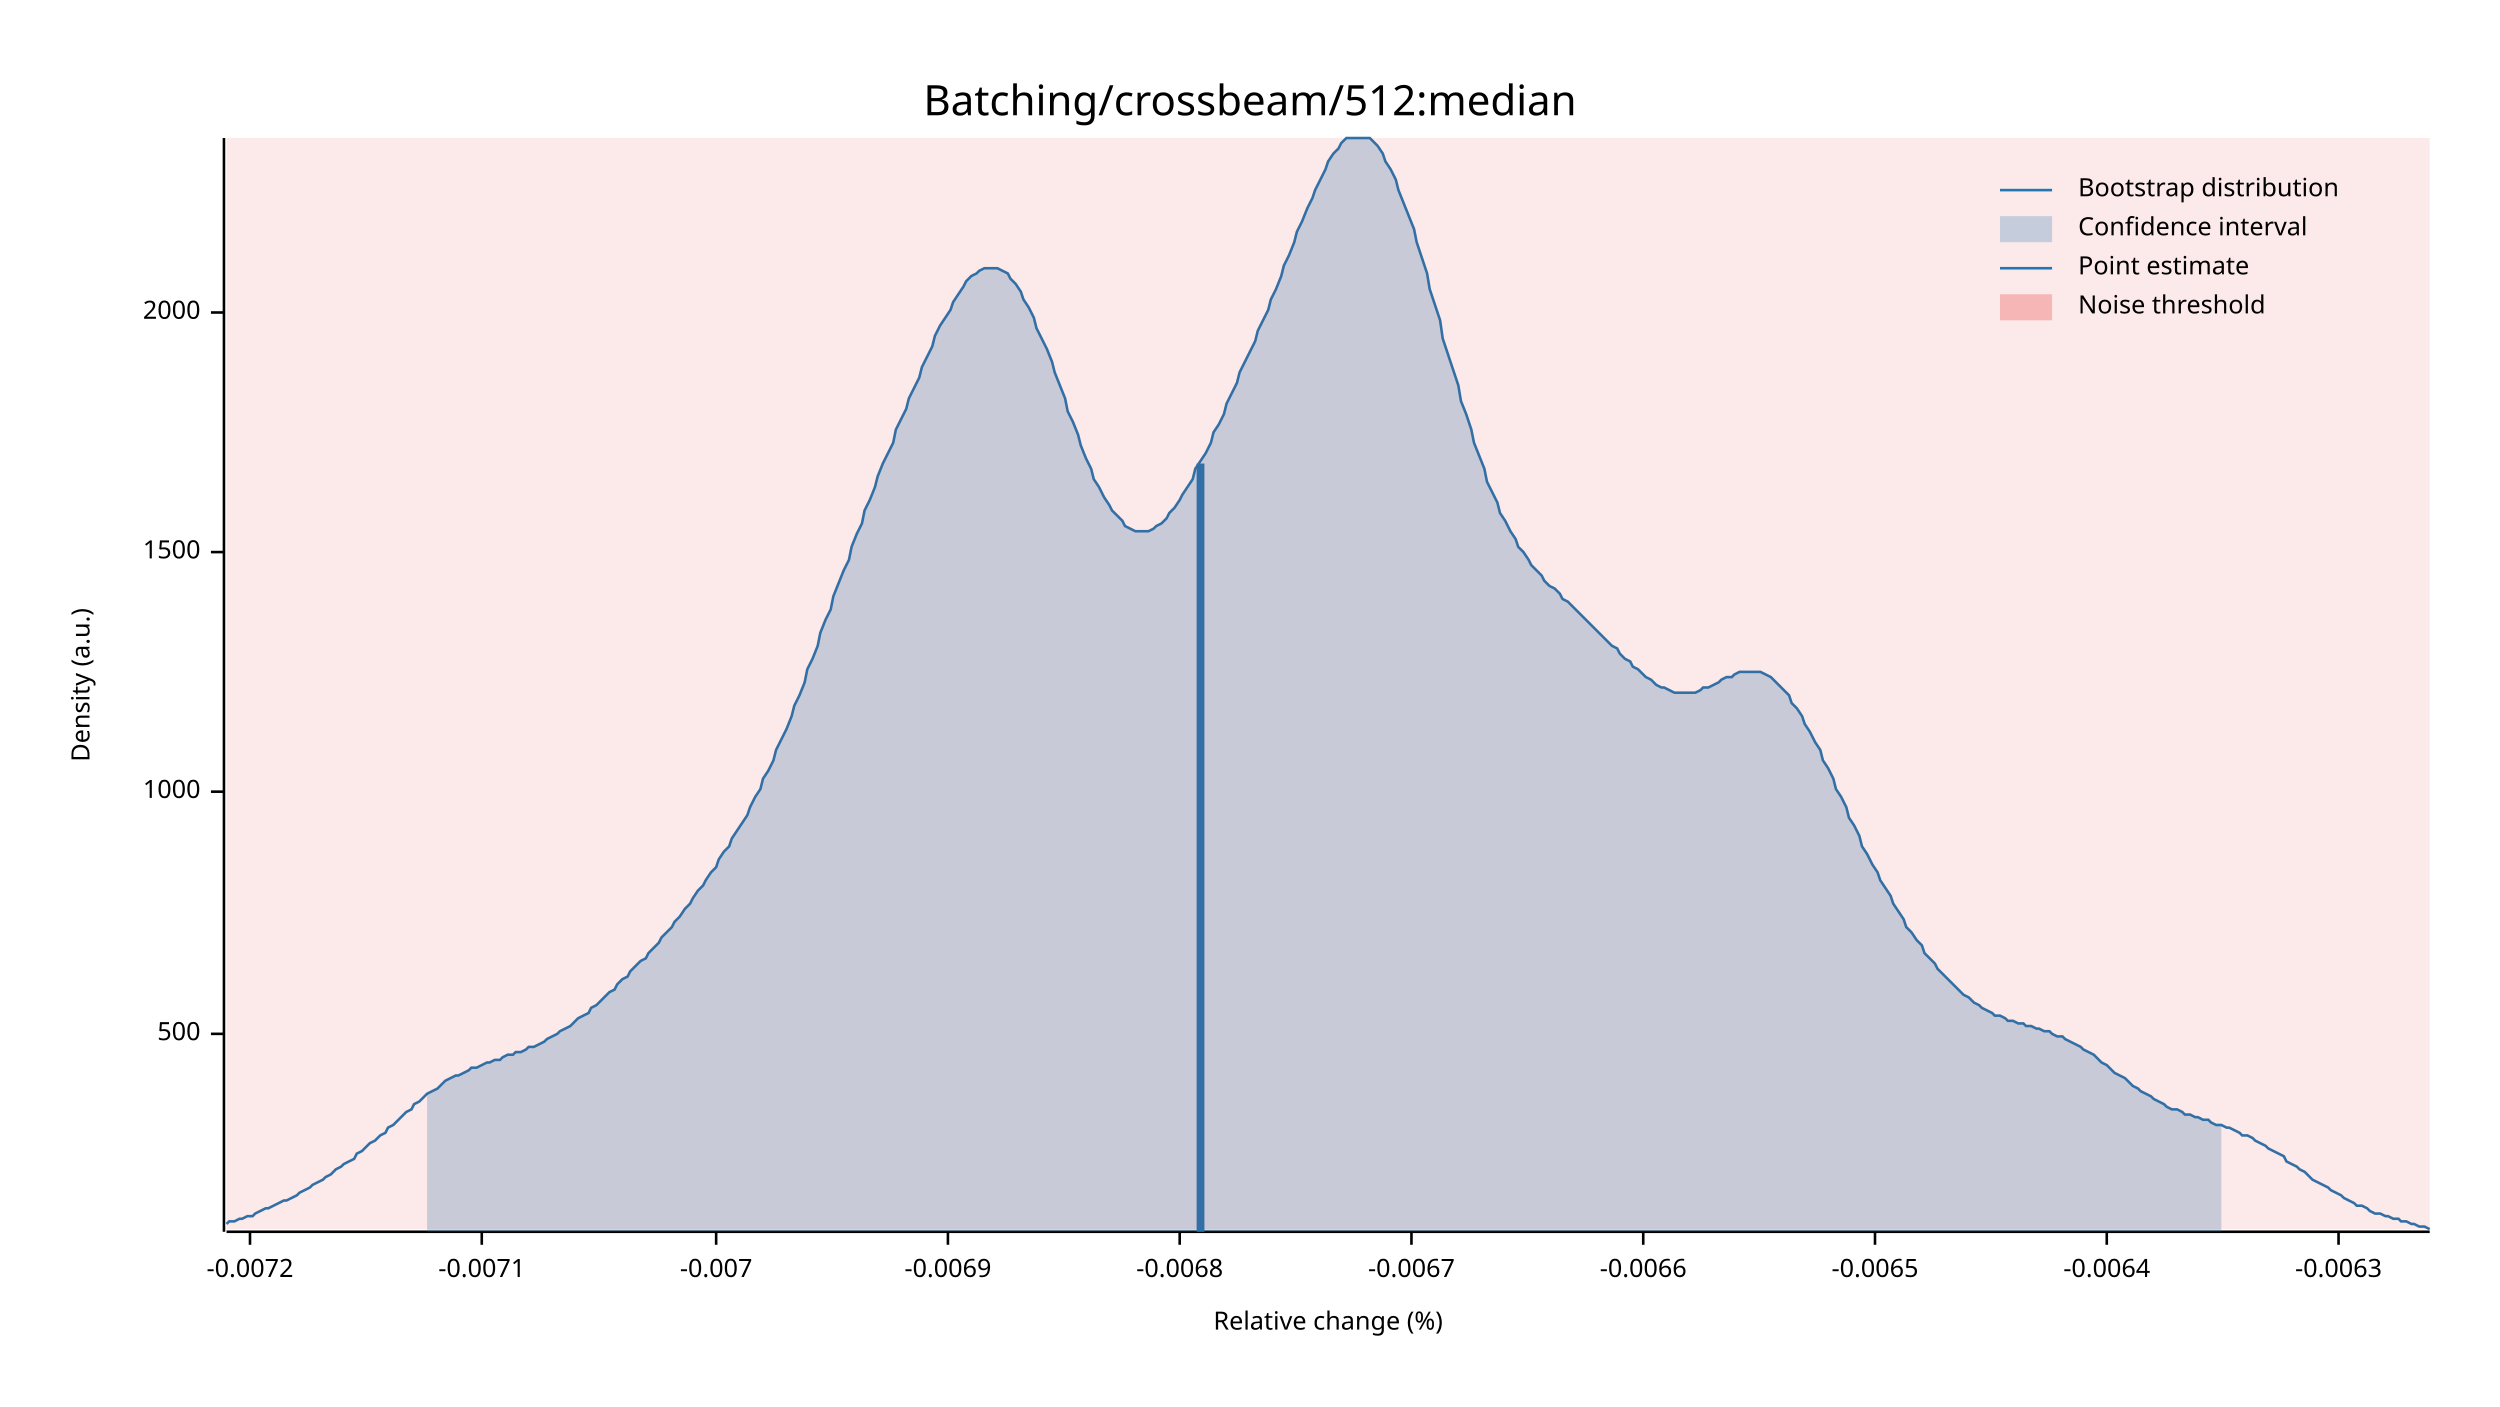
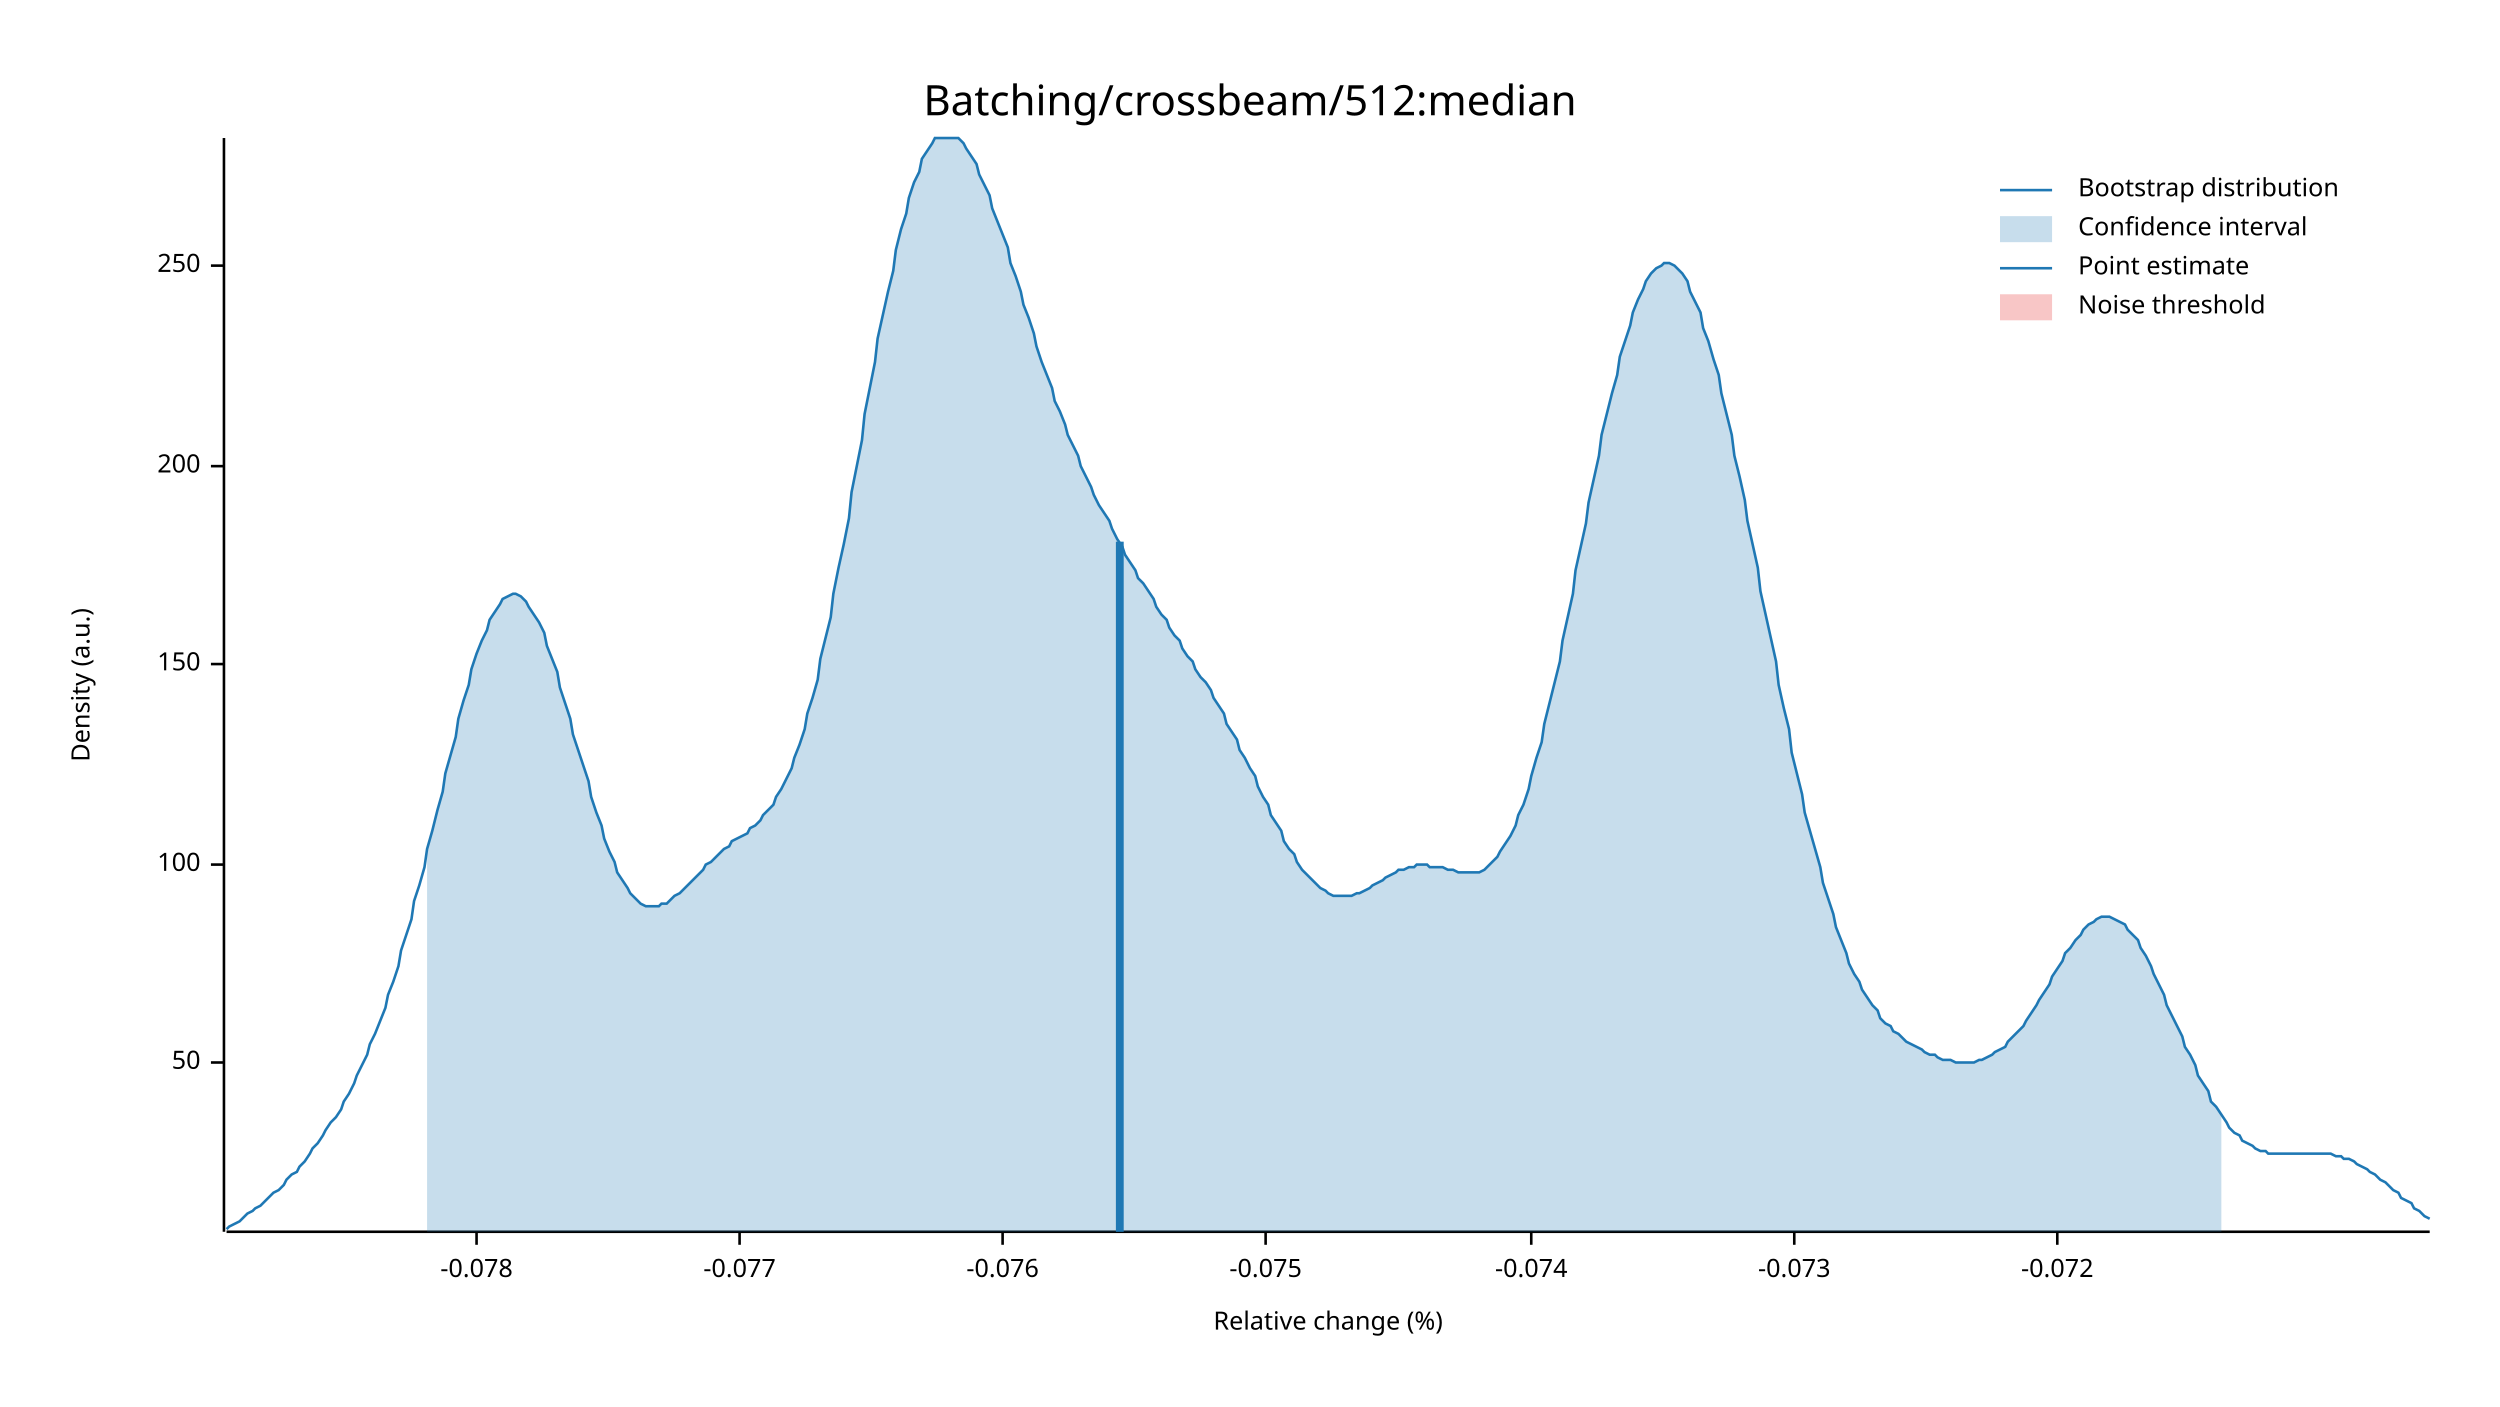
<svg xmlns="http://www.w3.org/2000/svg" width="960" height="540" viewBox="0 0 960 540">
  <text x="480" y="32" dy="0.76em" text-anchor="middle" font-family="sans-serif" font-size="16.129" opacity="1" fill="#000000">
Batching/crossbeam/512:median
</text>
  <text x="27" y="263" dy="0.76em" text-anchor="middle" font-family="sans-serif" font-size="9.677" opacity="1" fill="#000000" transform="rotate(270, 27, 263)">
Density (a.u.)
</text>
  <text x="510" y="513" dy="-0.5ex" text-anchor="middle" font-family="sans-serif" font-size="9.677" opacity="1" fill="#000000">
Relative change (%)
</text>
  <polyline fill="none" opacity="1" stroke="#000000" stroke-width="1" points="86,53 86,473 " />
-   <text x="77" y="397" dy="0.5ex" text-anchor="end" font-family="sans-serif" font-size="9.677" opacity="1" fill="#000000">
- 500
+   <text x="77" y="408" dy="0.5ex" text-anchor="end" font-family="sans-serif" font-size="9.677" opacity="1" fill="#000000">
+ 50
</text>
-   <polyline fill="none" opacity="1" stroke="#000000" stroke-width="1" points="81,397 86,397 " />
-   <text x="77" y="304" dy="0.5ex" text-anchor="end" font-family="sans-serif" font-size="9.677" opacity="1" fill="#000000">
- 1000
+   <polyline fill="none" opacity="1" stroke="#000000" stroke-width="1" points="81,408 86,408 " />
+   <text x="77" y="332" dy="0.5ex" text-anchor="end" font-family="sans-serif" font-size="9.677" opacity="1" fill="#000000">
+ 100
</text>
-   <polyline fill="none" opacity="1" stroke="#000000" stroke-width="1" points="81,304 86,304 " />
-   <text x="77" y="212" dy="0.5ex" text-anchor="end" font-family="sans-serif" font-size="9.677" opacity="1" fill="#000000">
- 1500
+   <polyline fill="none" opacity="1" stroke="#000000" stroke-width="1" points="81,332 86,332 " />
+   <text x="77" y="255" dy="0.5ex" text-anchor="end" font-family="sans-serif" font-size="9.677" opacity="1" fill="#000000">
+ 150
</text>
-   <polyline fill="none" opacity="1" stroke="#000000" stroke-width="1" points="81,212 86,212 " />
-   <text x="77" y="120" dy="0.5ex" text-anchor="end" font-family="sans-serif" font-size="9.677" opacity="1" fill="#000000">
- 2000
+   <polyline fill="none" opacity="1" stroke="#000000" stroke-width="1" points="81,255 86,255 " />
+   <text x="77" y="179" dy="0.5ex" text-anchor="end" font-family="sans-serif" font-size="9.677" opacity="1" fill="#000000">
+ 200
</text>
-   <polyline fill="none" opacity="1" stroke="#000000" stroke-width="1" points="81,120 86,120 " />
+   <polyline fill="none" opacity="1" stroke="#000000" stroke-width="1" points="81,179 86,179 " />
+   <text x="77" y="102" dy="0.5ex" text-anchor="end" font-family="sans-serif" font-size="9.677" opacity="1" fill="#000000">
+ 250
+ </text>
+   <polyline fill="none" opacity="1" stroke="#000000" stroke-width="1" points="81,102 86,102 " />
  <polyline fill="none" opacity="1" stroke="#000000" stroke-width="1" points="87,473 933,473 " />
-   <text x="96" y="483" dy="0.76em" text-anchor="middle" font-family="sans-serif" font-size="9.677" opacity="1" fill="#000000">
- -0.0072
+   <text x="183" y="483" dy="0.76em" text-anchor="middle" font-family="sans-serif" font-size="9.677" opacity="1" fill="#000000">
+ -0.078
</text>
-   <polyline fill="none" opacity="1" stroke="#000000" stroke-width="1" points="96,473 96,478 " />
-   <text x="185" y="483" dy="0.76em" text-anchor="middle" font-family="sans-serif" font-size="9.677" opacity="1" fill="#000000">
- -0.0071
+   <polyline fill="none" opacity="1" stroke="#000000" stroke-width="1" points="183,473 183,478 " />
+   <text x="284" y="483" dy="0.76em" text-anchor="middle" font-family="sans-serif" font-size="9.677" opacity="1" fill="#000000">
+ -0.077
</text>
-   <polyline fill="none" opacity="1" stroke="#000000" stroke-width="1" points="185,473 185,478 " />
-   <text x="275" y="483" dy="0.76em" text-anchor="middle" font-family="sans-serif" font-size="9.677" opacity="1" fill="#000000">
- -0.007
+   <polyline fill="none" opacity="1" stroke="#000000" stroke-width="1" points="284,473 284,478 " />
+   <text x="385" y="483" dy="0.76em" text-anchor="middle" font-family="sans-serif" font-size="9.677" opacity="1" fill="#000000">
+ -0.076
</text>
-   <polyline fill="none" opacity="1" stroke="#000000" stroke-width="1" points="275,473 275,478 " />
-   <text x="364" y="483" dy="0.76em" text-anchor="middle" font-family="sans-serif" font-size="9.677" opacity="1" fill="#000000">
- -0.0069
+   <polyline fill="none" opacity="1" stroke="#000000" stroke-width="1" points="385,473 385,478 " />
+   <text x="486" y="483" dy="0.76em" text-anchor="middle" font-family="sans-serif" font-size="9.677" opacity="1" fill="#000000">
+ -0.075
</text>
-   <polyline fill="none" opacity="1" stroke="#000000" stroke-width="1" points="364,473 364,478 " />
-   <text x="453" y="483" dy="0.76em" text-anchor="middle" font-family="sans-serif" font-size="9.677" opacity="1" fill="#000000">
- -0.0068
+   <polyline fill="none" opacity="1" stroke="#000000" stroke-width="1" points="486,473 486,478 " />
+   <text x="588" y="483" dy="0.76em" text-anchor="middle" font-family="sans-serif" font-size="9.677" opacity="1" fill="#000000">
+ -0.074
</text>
-   <polyline fill="none" opacity="1" stroke="#000000" stroke-width="1" points="453,473 453,478 " />
-   <text x="542" y="483" dy="0.76em" text-anchor="middle" font-family="sans-serif" font-size="9.677" opacity="1" fill="#000000">
- -0.0067
+   <polyline fill="none" opacity="1" stroke="#000000" stroke-width="1" points="588,473 588,478 " />
+   <text x="689" y="483" dy="0.76em" text-anchor="middle" font-family="sans-serif" font-size="9.677" opacity="1" fill="#000000">
+ -0.073
</text>
-   <polyline fill="none" opacity="1" stroke="#000000" stroke-width="1" points="542,473 542,478 " />
-   <text x="631" y="483" dy="0.76em" text-anchor="middle" font-family="sans-serif" font-size="9.677" opacity="1" fill="#000000">
- -0.0066
+   <polyline fill="none" opacity="1" stroke="#000000" stroke-width="1" points="689,473 689,478 " />
+   <text x="790" y="483" dy="0.76em" text-anchor="middle" font-family="sans-serif" font-size="9.677" opacity="1" fill="#000000">
+ -0.072
</text>
-   <polyline fill="none" opacity="1" stroke="#000000" stroke-width="1" points="631,473 631,478 " />
-   <text x="720" y="483" dy="0.76em" text-anchor="middle" font-family="sans-serif" font-size="9.677" opacity="1" fill="#000000">
- -0.0065
- </text>
-   <polyline fill="none" opacity="1" stroke="#000000" stroke-width="1" points="720,473 720,478 " />
-   <text x="809" y="483" dy="0.76em" text-anchor="middle" font-family="sans-serif" font-size="9.677" opacity="1" fill="#000000">
- -0.0064
- </text>
-   <polyline fill="none" opacity="1" stroke="#000000" stroke-width="1" points="809,473 809,478 " />
-   <text x="898" y="483" dy="0.76em" text-anchor="middle" font-family="sans-serif" font-size="9.677" opacity="1" fill="#000000">
- -0.0063
- </text>
-   <polyline fill="none" opacity="1" stroke="#000000" stroke-width="1" points="898,473 898,478 " />
-   <polyline fill="none" opacity="1" stroke="#1F78B4" stroke-width="1" points="87,470 88,469 90,469 92,468 93,468 95,467 97,467 98,466 100,465 102,464 103,464 105,463 107,462 109,461 110,461 112,460 114,459 115,458 117,457 119,456 120,455 122,454 124,453 125,452 127,451 129,449 131,448 132,447 134,446 136,445 137,443 139,442 141,440 142,439 144,438 146,436 148,435 149,433 151,432 153,430 154,429 156,427 158,426 159,424 161,423 163,421 164,420 166,419 168,418 170,416 171,415 173,414 175,413 176,413 178,412 180,411 181,410 183,410 185,409 187,408 188,408 190,407 192,407 193,406 195,405 197,405 198,404 200,404 202,403 203,402 205,402 207,401 209,400 210,399 212,398 214,397 215,396 217,395 219,394 220,393 222,391 224,390 226,389 227,387 229,386 231,384 232,383 234,381 236,380 237,378 239,376 241,375 242,373 244,371 246,369 248,368 249,366 251,364 253,362 254,360 256,358 258,356 259,354 261,352 263,349 265,347 266,345 268,342 270,340 271,338 273,335 275,333 276,330 278,327 280,325 281,322 283,319 285,316 287,313 288,310 290,306 292,303 293,299 295,296 297,292 298,288 300,284 302,280 304,275 305,271 307,267 309,262 310,257 312,253 314,248 315,243 317,238 319,234 320,229 322,224 324,219 326,215 327,210 329,205 331,201 332,196 334,192 336,187 337,183 339,178 341,174 343,170 344,165 346,161 348,157 349,153 351,149 353,145 354,141 356,137 358,133 359,129 361,125 363,122 365,119 366,116 368,113 370,110 371,108 373,106 375,105 376,104 378,103 380,103 381,103 383,103 385,104 387,105 388,107 390,109 392,112 393,115 395,118 397,122 398,126 400,130 402,134 404,139 405,143 407,148 409,153 410,158 412,162 414,167 415,171 417,176 419,180 420,184 422,187 424,191 426,194 427,196 429,198 431,200 432,202 434,203 436,204 437,204 439,204 441,204 443,203 444,202 446,201 448,199 449,197 451,195 453,192 454,190 456,187 458,184 459,180 461,177 463,174 465,170 466,166 468,163 470,159 471,155 473,151 475,147 476,143 478,139 480,135 482,131 483,127 485,123 487,119 488,115 490,111 492,106 493,102 495,98 497,93 498,89 500,85 502,80 504,76 505,73 507,69 509,65 510,62 512,59 514,57 515,55 517,53 519,53 521,53 522,53 524,53 526,53 527,54 529,56 531,59 532,62 534,65 536,69 537,73 539,78 541,83 543,88 544,93 546,99 548,105 549,111 551,117 553,123 554,130 556,136 558,142 560,148 561,154 563,159 565,165 566,170 568,175 570,180 571,185 573,189 575,193 576,197 578,200 580,204 582,207 583,210 585,212 587,215 588,217 590,219 592,221 593,223 595,225 597,226 599,228 600,230 602,231 604,233 605,234 607,236 609,238 610,239 612,241 614,243 615,244 617,246 619,248 621,249 622,251 624,253 626,254 627,256 629,257 631,259 632,260 634,261 636,263 638,264 639,264 641,265 643,266 644,266 646,266 648,266 649,266 651,266 653,265 654,264 656,264 658,263 660,262 661,261 663,260 665,260 666,259 668,258 670,258 671,258 673,258 675,258 676,258 678,259 680,260 682,262 683,263 685,265 687,267 688,270 690,272 692,275 693,278 695,281 697,285 699,288 700,292 702,295 704,299 705,303 707,306 709,310 710,314 712,317 714,321 715,325 717,328 719,332 721,335 722,338 724,341 726,344 727,347 729,350 731,353 732,356 734,358 736,361 738,363 739,366 741,368 743,370 744,372 746,374 748,376 749,377 751,379 753,381 754,382 756,383 758,385 760,386 761,387 763,388 765,389 766,390 768,390 770,391 771,392 773,392 775,393 777,393 778,394 780,394 782,395 783,395 785,396 787,396 788,397 790,398 792,398 793,399 795,400 797,401 799,402 800,403 802,404 804,405 805,406 807,408 809,409 810,410 812,412 814,413 816,414 817,415 819,417 821,418 822,419 824,420 826,421 827,422 829,423 831,424 832,425 834,426 836,426 838,427 839,428 841,428 843,429 844,429 846,430 848,430 849,431 851,432 853,432 855,433 856,433 858,434 860,435 861,436 863,436 865,437 866,438 868,439 870,440 871,441 873,442 875,443 877,444 878,446 880,447 882,448 883,449 885,450 887,452 888,453 890,454 892,455 894,456 895,457 897,458 899,459 900,460 902,461 904,462 905,463 907,463 909,464 910,465 912,466 914,466 916,467 917,467 919,468 921,468 922,469 924,469 926,470 927,470 929,471 931,471 933,472 " />
-   <polygon opacity="0.25" fill="#1F78B4" points="164,420 166,419 168,418 170,416 171,415 173,414 175,413 176,413 178,412 180,411 181,410 183,410 185,409 187,408 188,408 190,407 192,407 193,406 195,405 197,405 198,404 200,404 202,403 203,402 205,402 207,401 209,400 210,399 212,398 214,397 215,396 217,395 219,394 220,393 222,391 224,390 226,389 227,387 229,386 231,384 232,383 234,381 236,380 237,378 239,376 241,375 242,373 244,371 246,369 248,368 249,366 251,364 253,362 254,360 256,358 258,356 259,354 261,352 263,349 265,347 266,345 268,342 270,340 271,338 273,335 275,333 276,330 278,327 280,325 281,322 283,319 285,316 287,313 288,310 290,306 292,303 293,299 295,296 297,292 298,288 300,284 302,280 304,275 305,271 307,267 309,262 310,257 312,253 314,248 315,243 317,238 319,234 320,229 322,224 324,219 326,215 327,210 329,205 331,201 332,196 334,192 336,187 337,183 339,178 341,174 343,170 344,165 346,161 348,157 349,153 351,149 353,145 354,141 356,137 358,133 359,129 361,125 363,122 365,119 366,116 368,113 370,110 371,108 373,106 375,105 376,104 378,103 380,103 381,103 383,103 385,104 387,105 388,107 390,109 392,112 393,115 395,118 397,122 398,126 400,130 402,134 404,139 405,143 407,148 409,153 410,158 412,162 414,167 415,171 417,176 419,180 420,184 422,187 424,191 426,194 427,196 429,198 431,200 432,202 434,203 436,204 437,204 439,204 441,204 443,203 444,202 446,201 448,199 449,197 451,195 453,192 454,190 456,187 458,184 459,180 461,177 463,174 465,170 466,166 468,163 470,159 471,155 473,151 475,147 476,143 478,139 480,135 482,131 483,127 485,123 487,119 488,115 490,111 492,106 493,102 495,98 497,93 498,89 500,85 502,80 504,76 505,73 507,69 509,65 510,62 512,59 514,57 515,55 517,53 519,53 521,53 522,53 524,53 526,53 527,54 529,56 531,59 532,62 534,65 536,69 537,73 539,78 541,83 543,88 544,93 546,99 548,105 549,111 551,117 553,123 554,130 556,136 558,142 560,148 561,154 563,159 565,165 566,170 568,175 570,180 571,185 573,189 575,193 576,197 578,200 580,204 582,207 583,210 585,212 587,215 588,217 590,219 592,221 593,223 595,225 597,226 599,228 600,230 602,231 604,233 605,234 607,236 609,238 610,239 612,241 614,243 615,244 617,246 619,248 621,249 622,251 624,253 626,254 627,256 629,257 631,259 632,260 634,261 636,263 638,264 639,264 641,265 643,266 644,266 646,266 648,266 649,266 651,266 653,265 654,264 656,264 658,263 660,262 661,261 663,260 665,260 666,259 668,258 670,258 671,258 673,258 675,258 676,258 678,259 680,260 682,262 683,263 685,265 687,267 688,270 690,272 692,275 693,278 695,281 697,285 699,288 700,292 702,295 704,299 705,303 707,306 709,310 710,314 712,317 714,321 715,325 717,328 719,332 721,335 722,338 724,341 726,344 727,347 729,350 731,353 732,356 734,358 736,361 738,363 739,366 741,368 743,370 744,372 746,374 748,376 749,377 751,379 753,381 754,382 756,383 758,385 760,386 761,387 763,388 765,389 766,390 768,390 770,391 771,392 773,392 775,393 777,393 778,394 780,394 782,395 783,395 785,396 787,396 788,397 790,398 792,398 793,399 795,400 797,401 799,402 800,403 802,404 804,405 805,406 807,408 809,409 810,410 812,412 814,413 816,414 817,415 819,417 821,418 822,419 824,420 826,421 827,422 829,423 831,424 832,425 834,426 836,426 838,427 839,428 841,428 843,429 844,429 846,430 848,430 849,431 851,432 853,432 853,473 164,473 " />
-   <polyline fill="none" opacity="1" stroke="#1F78B4" stroke-width="3" points="461,473 461,178 " />
-   <rect x="87" y="53" width="846" height="419" opacity="0.1" fill="#E31A1C" stroke="none" />
+   <polyline fill="none" opacity="1" stroke="#000000" stroke-width="1" points="790,473 790,478 " />
+   <polyline fill="none" opacity="1" stroke="#1F78B4" stroke-width="1" points="87,472 88,471 90,470 92,469 93,468 95,466 97,465 98,464 100,463 102,461 103,460 105,458 107,457 109,455 110,453 112,451 114,450 115,448 117,446 119,443 120,441 122,439 124,436 125,434 127,431 129,429 131,426 132,423 134,420 136,416 137,413 139,409 141,405 142,401 144,397 146,392 148,387 149,382 151,377 153,371 154,365 156,359 158,353 159,346 161,340 163,333 164,326 166,319 168,311 170,304 171,297 173,290 175,283 176,276 178,269 180,263 181,257 183,251 185,246 187,242 188,238 190,235 192,232 193,230 195,229 197,228 198,228 200,229 202,231 203,233 205,236 207,239 209,243 210,248 212,253 214,258 215,264 217,270 219,276 220,282 222,288 224,294 226,300 227,306 229,312 231,317 232,322 234,327 236,331 237,335 239,338 241,341 242,343 244,345 246,347 248,348 249,348 251,348 253,348 254,347 256,347 258,345 259,344 261,343 263,341 265,339 266,338 268,336 270,334 271,332 273,331 275,329 276,328 278,326 280,325 281,323 283,322 285,321 287,320 288,318 290,317 292,315 293,313 295,311 297,309 298,306 300,303 302,299 304,295 305,291 307,286 309,280 310,274 312,268 314,261 315,253 317,245 319,237 320,228 322,218 324,209 326,199 327,189 329,179 331,169 332,159 334,149 336,139 337,130 339,121 341,112 343,104 344,96 346,88 348,82 349,76 351,70 353,66 354,61 356,58 358,55 359,53 361,53 363,53 365,53 366,53 368,53 370,55 371,57 373,60 375,63 376,67 378,71 380,75 381,80 383,85 385,90 387,95 388,101 390,106 392,112 393,117 395,122 397,128 398,133 400,139 402,144 404,149 405,154 407,158 409,163 410,167 412,171 414,175 415,179 417,183 419,187 420,190 422,194 424,197 426,200 427,203 429,207 431,210 432,213 434,216 436,219 437,222 439,224 441,227 443,230 444,233 446,236 448,238 449,241 451,244 453,246 454,249 456,252 458,254 459,257 461,260 463,262 465,265 466,268 468,271 470,274 471,278 473,281 475,284 476,288 478,291 480,295 482,298 483,302 485,306 487,309 488,313 490,316 492,319 493,323 495,326 497,328 498,331 500,334 502,336 504,338 505,339 507,341 509,342 510,343 512,344 514,344 515,344 517,344 519,344 521,343 522,343 524,342 526,341 527,340 529,339 531,338 532,337 534,336 536,335 537,334 539,334 541,333 543,333 544,332 546,332 548,332 549,333 551,333 553,333 554,333 556,334 558,334 560,335 561,335 563,335 565,335 566,335 568,335 570,334 571,333 573,331 575,329 576,327 578,324 580,321 582,317 583,313 585,309 587,303 588,298 590,291 592,285 593,278 595,270 597,262 599,254 600,246 602,237 604,228 605,219 607,210 609,201 610,193 612,184 614,175 615,167 617,159 619,151 621,144 622,137 624,131 626,125 627,120 629,115 631,111 632,108 634,105 636,103 638,102 639,101 641,101 643,102 644,103 646,105 648,108 649,112 651,116 653,120 654,126 656,131 658,138 660,144 661,151 663,159 665,167 666,175 668,183 670,192 671,200 673,209 675,218 676,227 678,236 680,245 682,254 683,263 685,272 687,280 688,289 690,297 692,305 693,312 695,319 697,326 699,333 700,339 702,345 704,351 705,356 707,361 709,366 710,370 712,374 714,377 715,380 717,383 719,386 721,388 722,391 724,393 726,394 727,396 729,397 731,399 732,400 734,401 736,402 738,403 739,404 741,405 743,405 744,406 746,407 748,407 749,407 751,408 753,408 754,408 756,408 758,408 760,407 761,407 763,406 765,405 766,404 768,403 770,402 771,400 773,398 775,396 777,394 778,392 780,389 782,386 783,384 785,381 787,378 788,375 790,372 792,369 793,366 795,364 797,361 799,359 800,357 802,355 804,354 805,353 807,352 809,352 810,352 812,353 814,354 816,355 817,357 819,359 821,361 822,364 824,367 826,371 827,374 829,378 831,382 832,386 834,390 836,394 838,398 839,402 841,405 843,409 844,413 846,416 848,419 849,423 851,425 853,428 855,431 856,433 858,435 860,436 861,438 863,439 865,440 866,441 868,442 870,442 871,443 873,443 875,443 877,443 878,443 880,443 882,443 883,443 885,443 887,443 888,443 890,443 892,443 894,443 895,443 897,444 899,444 900,445 902,445 904,446 905,447 907,448 909,449 910,450 912,451 914,453 916,454 917,455 919,457 921,458 922,460 924,461 926,462 927,464 929,465 931,467 933,468 " />
+   <polygon opacity="0.25" fill="#1F78B4" points="164,326 166,319 168,311 170,304 171,297 173,290 175,283 176,276 178,269 180,263 181,257 183,251 185,246 187,242 188,238 190,235 192,232 193,230 195,229 197,228 198,228 200,229 202,231 203,233 205,236 207,239 209,243 210,248 212,253 214,258 215,264 217,270 219,276 220,282 222,288 224,294 226,300 227,306 229,312 231,317 232,322 234,327 236,331 237,335 239,338 241,341 242,343 244,345 246,347 248,348 249,348 251,348 253,348 254,347 256,347 258,345 259,344 261,343 263,341 265,339 266,338 268,336 270,334 271,332 273,331 275,329 276,328 278,326 280,325 281,323 283,322 285,321 287,320 288,318 290,317 292,315 293,313 295,311 297,309 298,306 300,303 302,299 304,295 305,291 307,286 309,280 310,274 312,268 314,261 315,253 317,245 319,237 320,228 322,218 324,209 326,199 327,189 329,179 331,169 332,159 334,149 336,139 337,130 339,121 341,112 343,104 344,96 346,88 348,82 349,76 351,70 353,66 354,61 356,58 358,55 359,53 361,53 363,53 365,53 366,53 368,53 370,55 371,57 373,60 375,63 376,67 378,71 380,75 381,80 383,85 385,90 387,95 388,101 390,106 392,112 393,117 395,122 397,128 398,133 400,139 402,144 404,149 405,154 407,158 409,163 410,167 412,171 414,175 415,179 417,183 419,187 420,190 422,194 424,197 426,200 427,203 429,207 431,210 432,213 434,216 436,219 437,222 439,224 441,227 443,230 444,233 446,236 448,238 449,241 451,244 453,246 454,249 456,252 458,254 459,257 461,260 463,262 465,265 466,268 468,271 470,274 471,278 473,281 475,284 476,288 478,291 480,295 482,298 483,302 485,306 487,309 488,313 490,316 492,319 493,323 495,326 497,328 498,331 500,334 502,336 504,338 505,339 507,341 509,342 510,343 512,344 514,344 515,344 517,344 519,344 521,343 522,343 524,342 526,341 527,340 529,339 531,338 532,337 534,336 536,335 537,334 539,334 541,333 543,333 544,332 546,332 548,332 549,333 551,333 553,333 554,333 556,334 558,334 560,335 561,335 563,335 565,335 566,335 568,335 570,334 571,333 573,331 575,329 576,327 578,324 580,321 582,317 583,313 585,309 587,303 588,298 590,291 592,285 593,278 595,270 597,262 599,254 600,246 602,237 604,228 605,219 607,210 609,201 610,193 612,184 614,175 615,167 617,159 619,151 621,144 622,137 624,131 626,125 627,120 629,115 631,111 632,108 634,105 636,103 638,102 639,101 641,101 643,102 644,103 646,105 648,108 649,112 651,116 653,120 654,126 656,131 658,138 660,144 661,151 663,159 665,167 666,175 668,183 670,192 671,200 673,209 675,218 676,227 678,236 680,245 682,254 683,263 685,272 687,280 688,289 690,297 692,305 693,312 695,319 697,326 699,333 700,339 702,345 704,351 705,356 707,361 709,366 710,370 712,374 714,377 715,380 717,383 719,386 721,388 722,391 724,393 726,394 727,396 729,397 731,399 732,400 734,401 736,402 738,403 739,404 741,405 743,405 744,406 746,407 748,407 749,407 751,408 753,408 754,408 756,408 758,408 760,407 761,407 763,406 765,405 766,404 768,403 770,402 771,400 773,398 775,396 777,394 778,392 780,389 782,386 783,384 785,381 787,378 788,375 790,372 792,369 793,366 795,364 797,361 799,359 800,357 802,355 804,354 805,353 807,352 809,352 810,352 812,353 814,354 816,355 817,357 819,359 821,361 822,364 824,367 826,371 827,374 829,378 831,382 832,386 834,390 836,394 838,398 839,402 841,405 843,409 844,413 846,416 848,419 849,423 851,425 853,428 853,473 164,473 " />
+   <polyline fill="none" opacity="1" stroke="#1F78B4" stroke-width="3" points="430,473 430,208 " />
+   <rect x="510" y="53" width="0" height="419" opacity="0.1" fill="#E31A1C" stroke="none" />
  <text x="798" y="68" dy="0.76em" text-anchor="start" font-family="sans-serif" font-size="9.677" opacity="1" fill="#000000">
Bootstrap distribution
</text>
  <text x="798" y="83" dy="0.76em" text-anchor="start" font-family="sans-serif" font-size="9.677" opacity="1" fill="#000000">
Confidence interval
</text>
  <text x="798" y="98" dy="0.76em" text-anchor="start" font-family="sans-serif" font-size="9.677" opacity="1" fill="#000000">
Point estimate
</text>
  <text x="798" y="113" dy="0.76em" text-anchor="start" font-family="sans-serif" font-size="9.677" opacity="1" fill="#000000">
Noise threshold
</text>
  <polyline fill="none" opacity="1" stroke="#1F78B4" stroke-width="1" points="768,73 788,73 " />
  <rect x="768" y="83" width="20" height="10" opacity="0.25" fill="#1F78B4" stroke="none" />
  <polyline fill="none" opacity="1" stroke="#1F78B4" stroke-width="1" points="768,103 788,103 " />
  <rect x="768" y="113" width="20" height="10" opacity="0.25" fill="#E31A1C" stroke="none" />
</svg>
